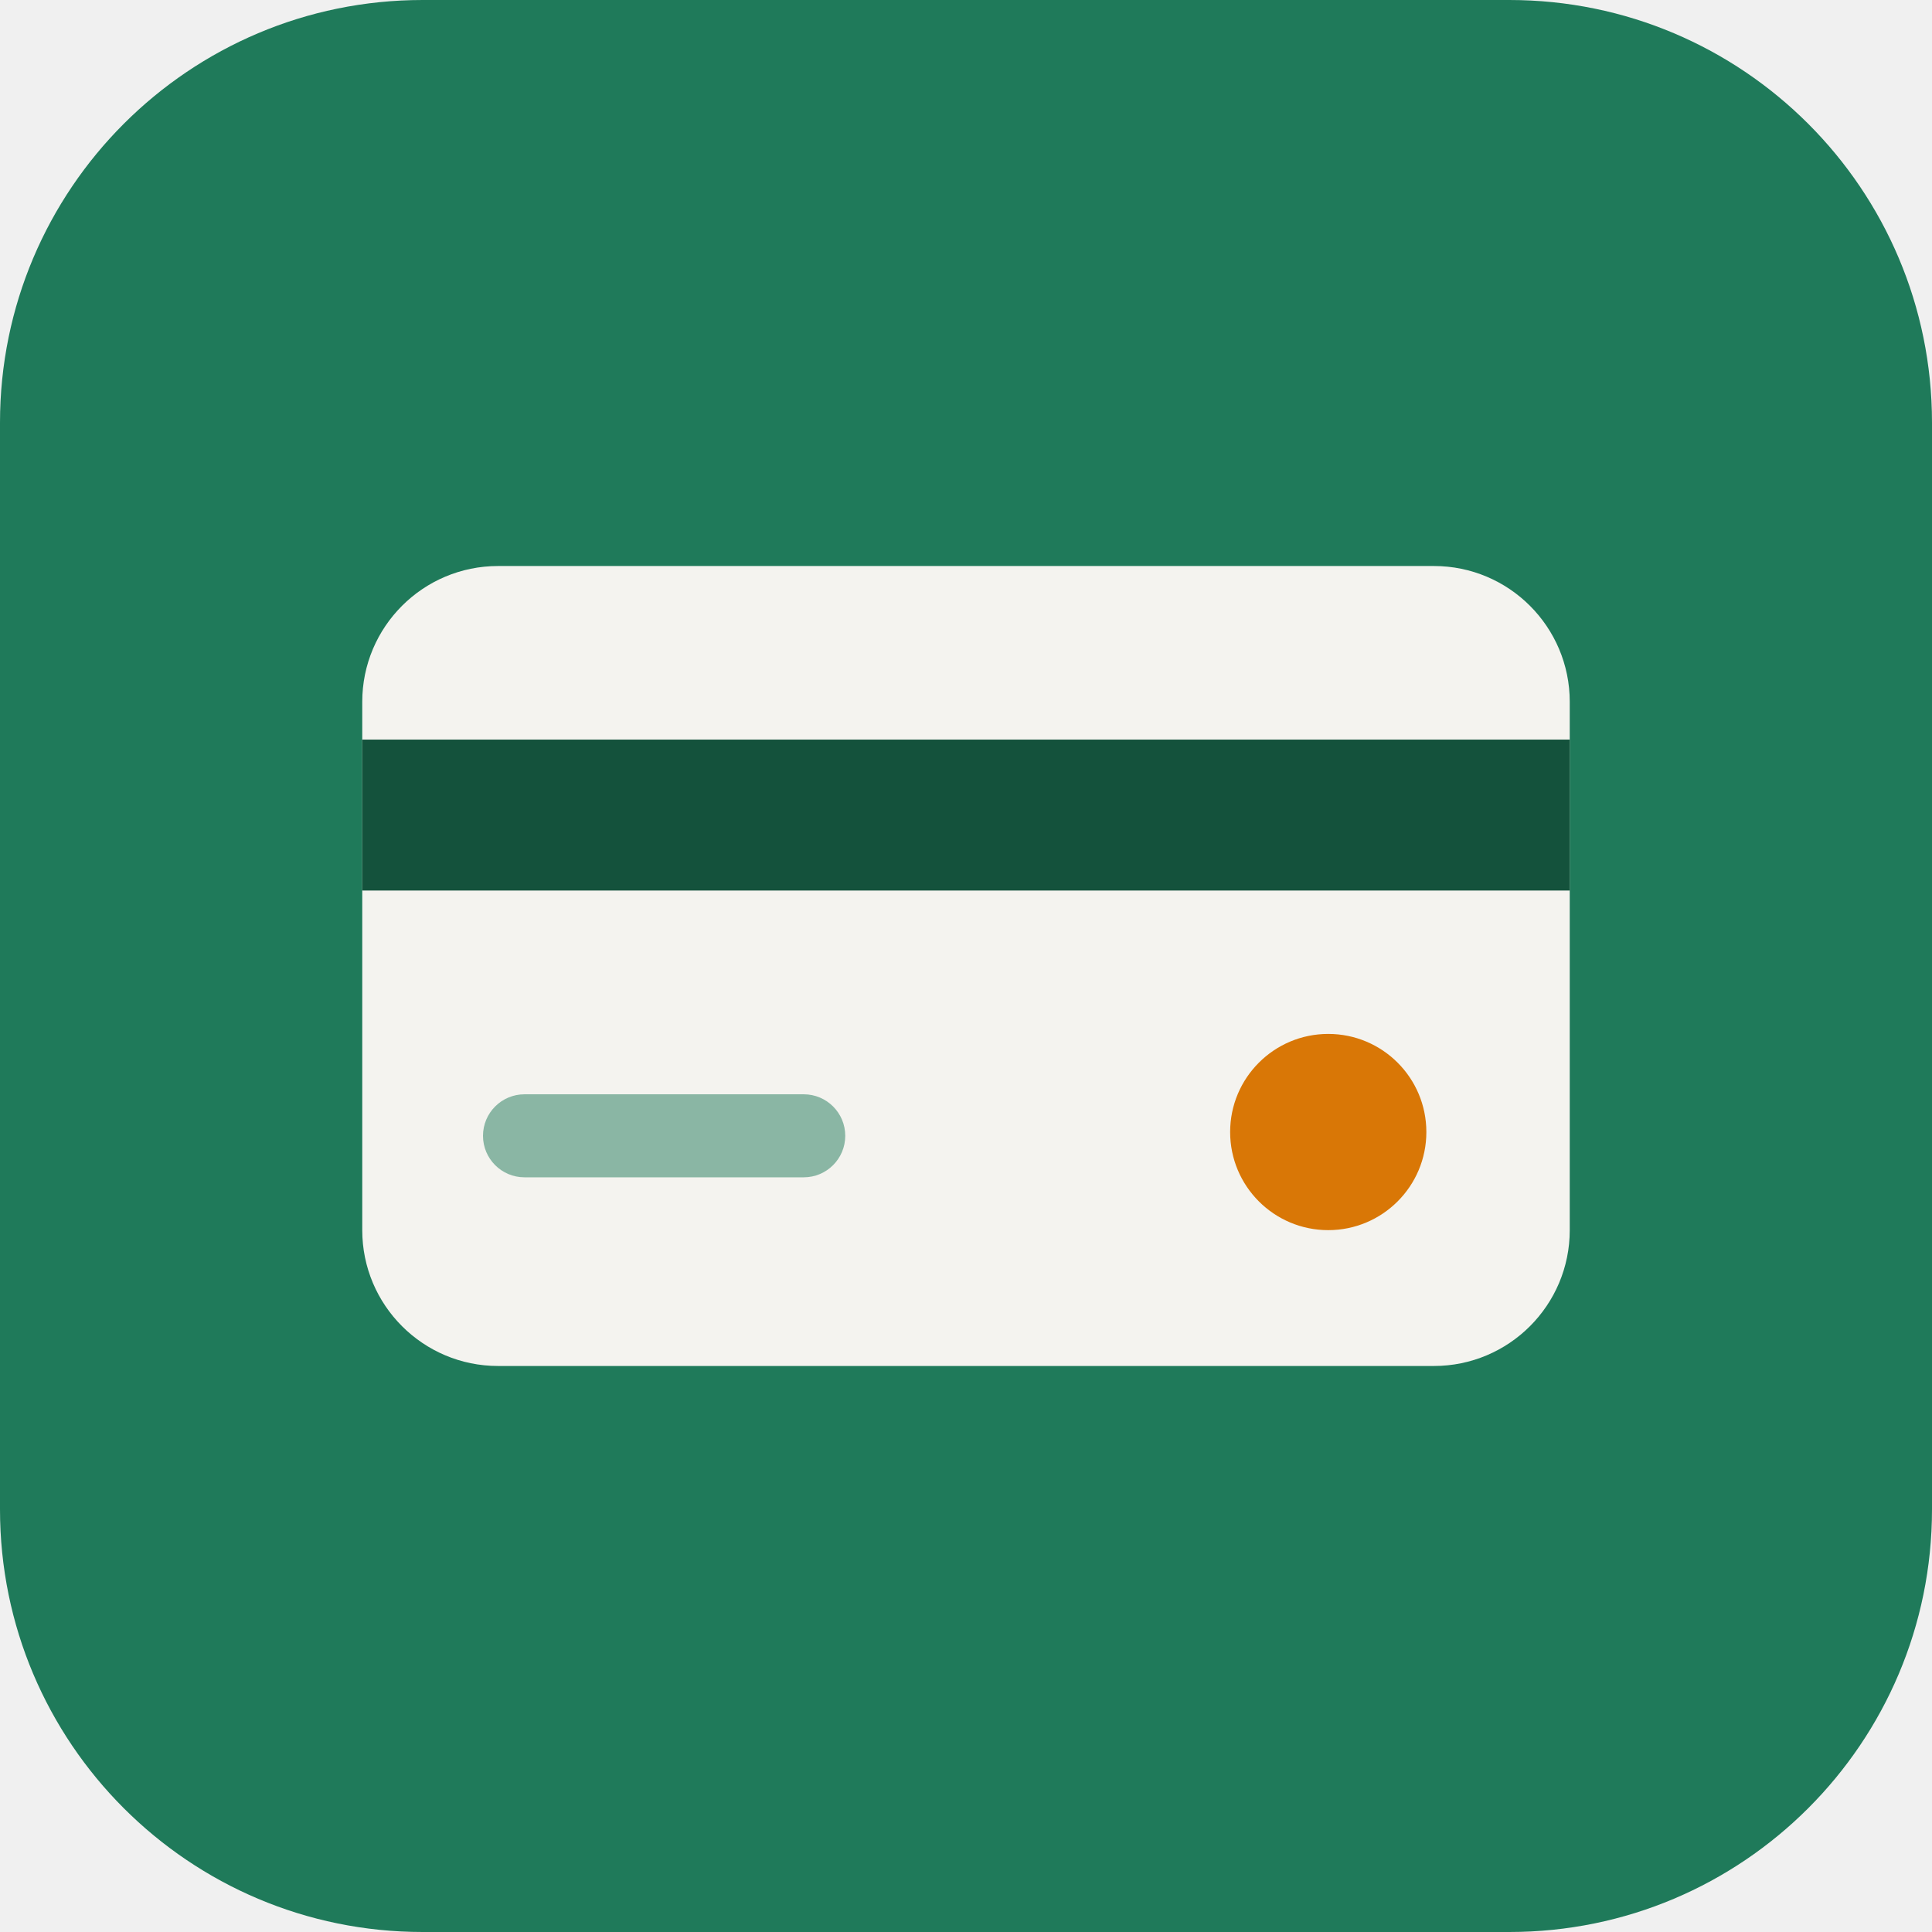
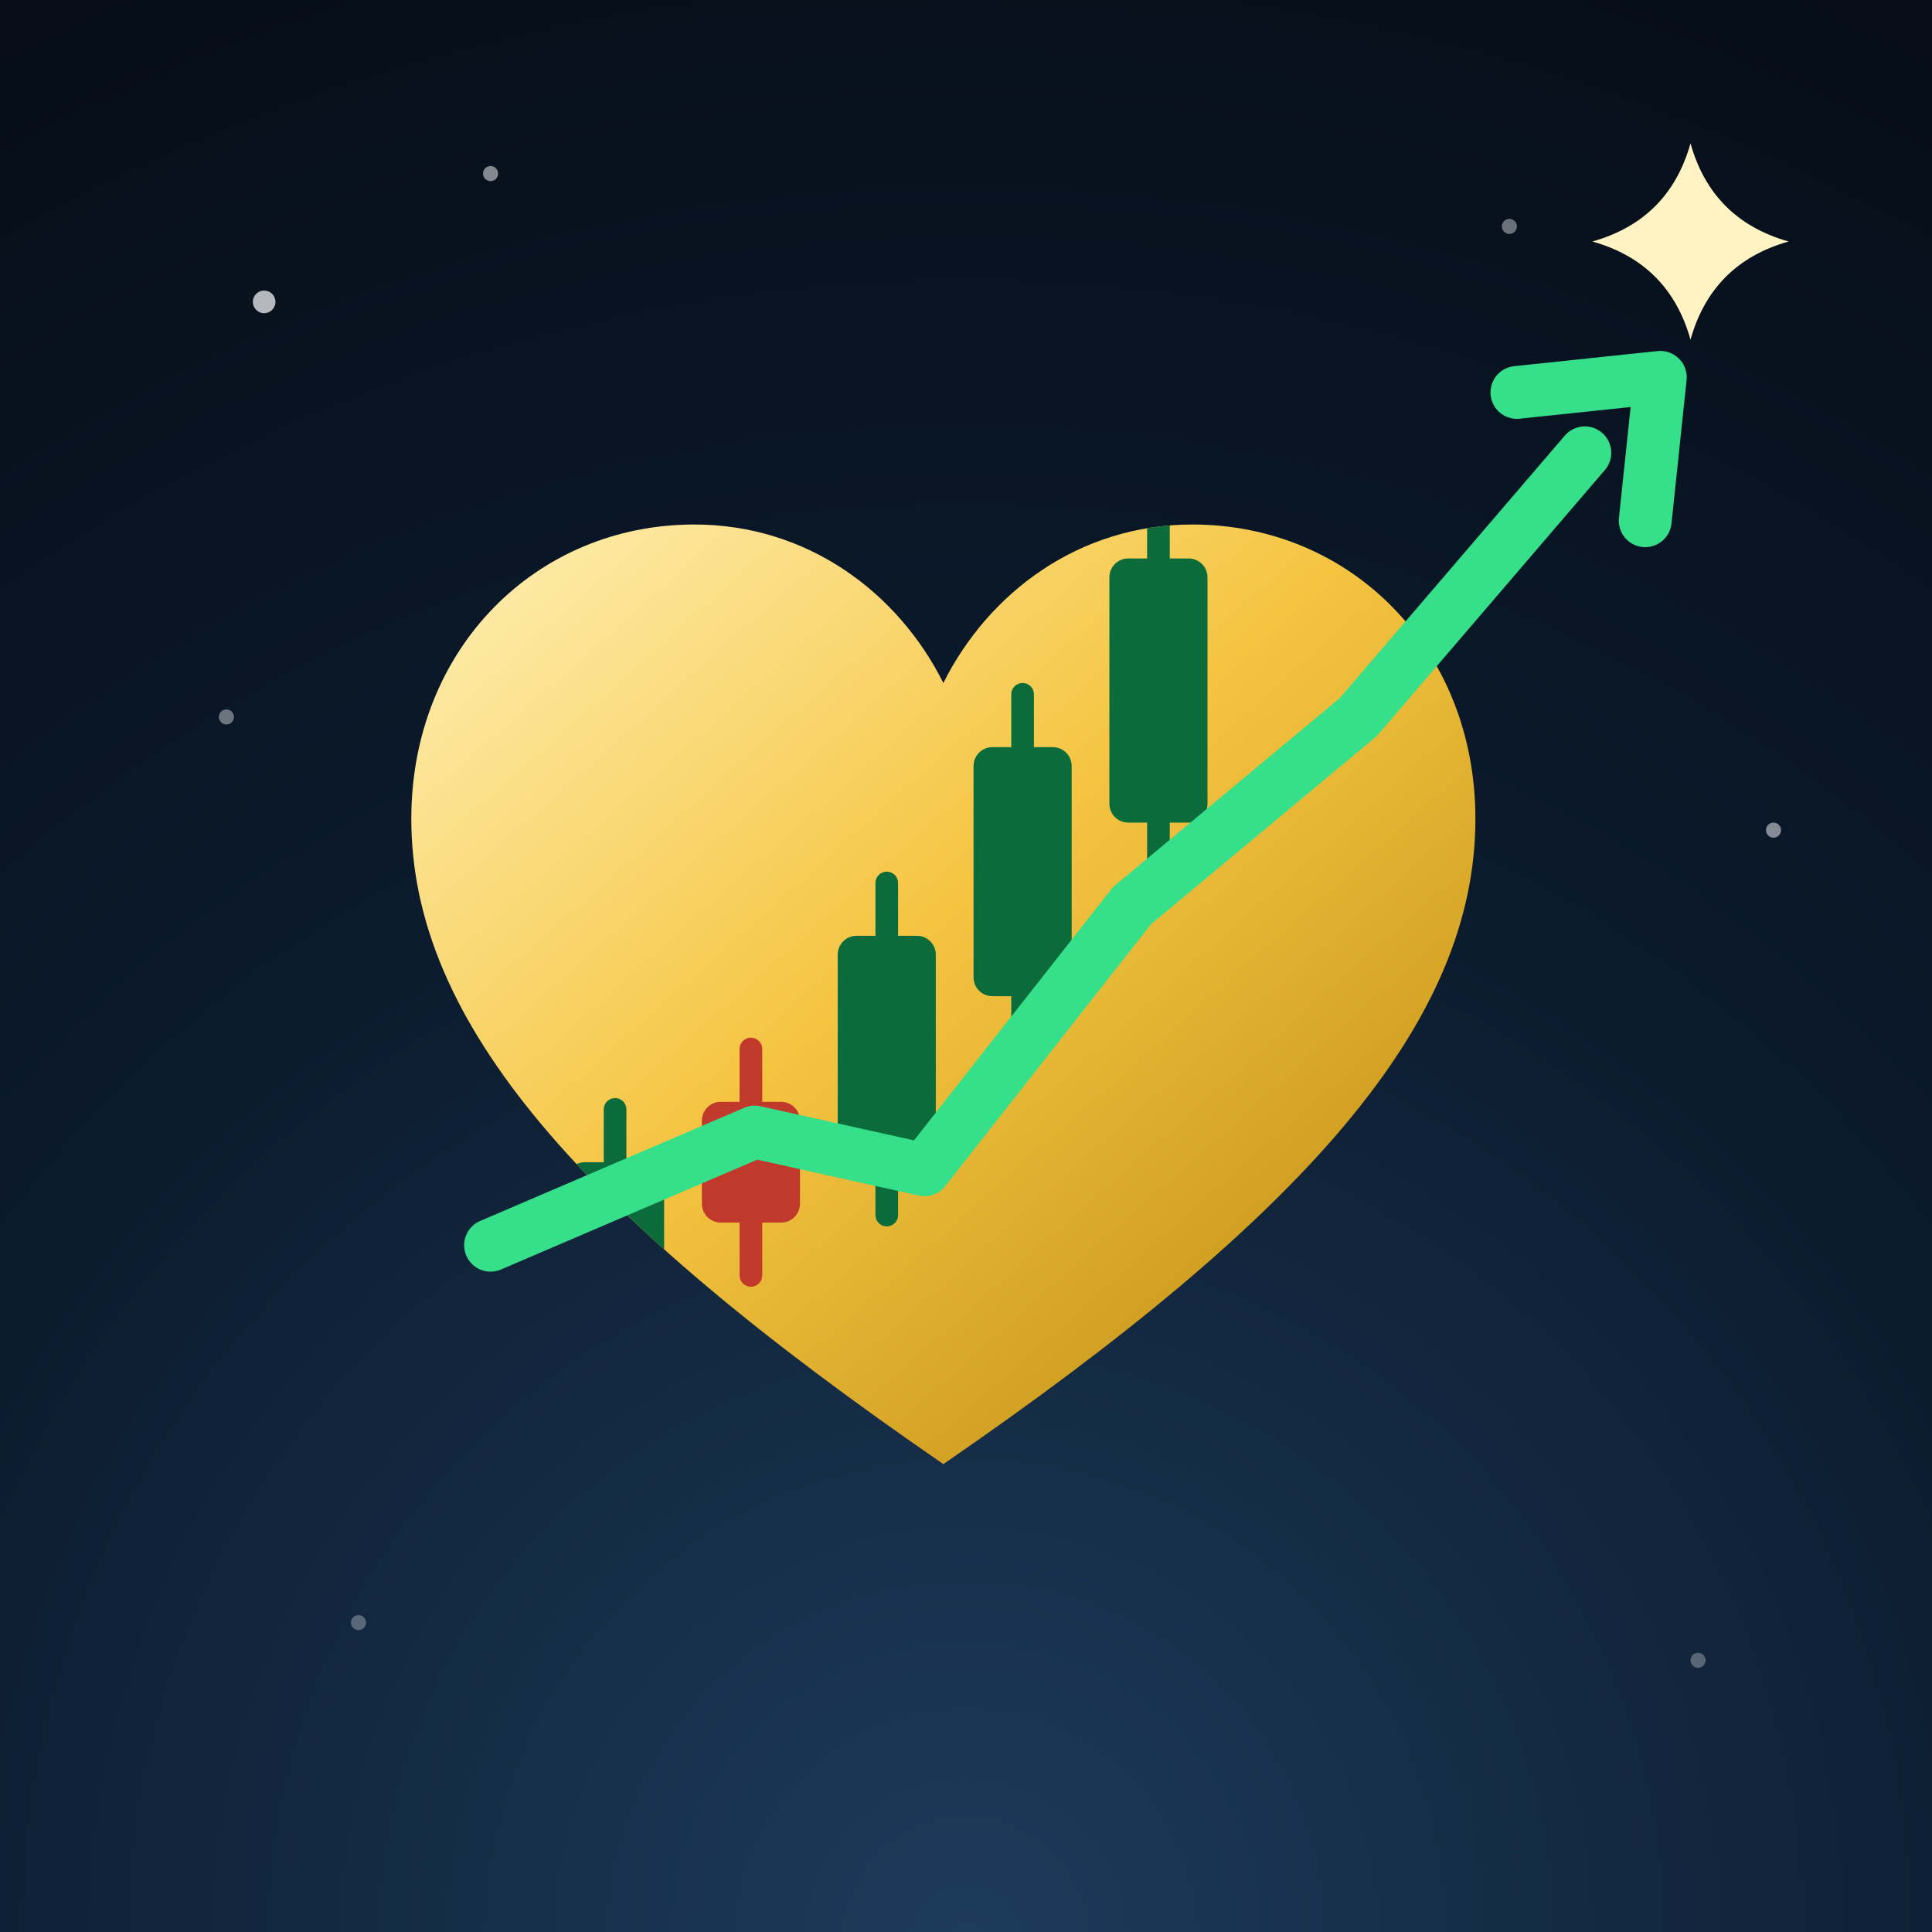
<svg xmlns="http://www.w3.org/2000/svg" viewBox="0 0 512 512">
-   <rect width="512" height="512" rx="112" fill="#1f7a5a" />
-   <rect x="96" y="150" width="320" height="212" rx="36" fill="#f4f3ef" />
-   <rect x="96" y="196" width="320" height="40" fill="#14523c" />
-   <rect x="128" y="290" width="96" height="22" rx="11" fill="#1f7a5a" opacity="0.5" />
-   <circle cx="352" cy="300" r="26" fill="#d97706" />
+   <defs>
+     <linearGradient id="gold" x1="0" y1="0" x2="1" y2="1">
+       <stop offset="0" stop-color="#fff1b8" />
+       <stop offset="0.45" stop-color="#f5c542" />
+       <stop offset="1" stop-color="#b8860b" />
+     </linearGradient>
+     <linearGradient id="goldDeep" x1="0" y1="0" x2="1" y2="1">
+       <stop offset="0" stop-color="#e9b730" />
+       <stop offset="1" stop-color="#a87708" />
+     </linearGradient>
+     <radialGradient id="night" cx="50%" cy="100%" r="110%">
+       <stop offset="0" stop-color="#1d3b5c" />
+       <stop offset="0.55" stop-color="#0b1a2c" />
+       <stop offset="1" stop-color="#060d17" />
+     </radialGradient>
+     <clipPath id="h">
+       <path d="M250.0 388.0 C154.0 322.0 109.0 271.0 109.0 217.0 C109.0 172.0 142.0 139.0 184.0 139.0 C214.0 139.0 238.0 157.0 250.0 181.0 C262.0 157.0 286.0 139.0 316.0 139.0 C358.0 139.0 391.0 172.0 391.0 217.0 C391.0 271.0 346.0 322.0 250.0 388.0 Z" />
+     </clipPath>
+   </defs>
+   <rect width="512" height="512" fill="url(#night)" />
+   <circle cx="70" cy="80" r="3" fill="#fff" opacity="0.7" />
+   <circle cx="130" cy="46" r="2" fill="#fff" opacity="0.5" />
+   <circle cx="440" cy="120" r="2.5" fill="#fff" opacity="0.6" />
+   <circle cx="400" cy="60" r="2" fill="#fff" opacity="0.4" />
+   <circle cx="60" cy="190" r="2" fill="#fff" opacity="0.4" />
+   <circle cx="470" cy="220" r="2" fill="#fff" opacity="0.5" />
+   <circle cx="95" cy="430" r="2" fill="#fff" opacity="0.3" />
+   <circle cx="450" cy="440" r="2" fill="#fff" opacity="0.3" />
+   <path d="M250.0 388.0 C154.0 322.0 109.0 271.0 109.0 217.0 C109.0 172.0 142.0 139.0 184.0 139.0 C214.0 139.0 238.0 157.0 250.0 181.0 C262.0 157.0 286.0 139.0 316.0 139.0 C358.0 139.0 391.0 172.0 391.0 217.0 C391.0 271.0 346.0 322.0 250.0 388.0 Z" fill="url(#gold)" />
+   <g clip-path="url(#h)">
+     <line x1="163.0" y1="294" x2="163.0" y2="362" stroke="#0b6b3a" stroke-width="6" stroke-linecap="round" />
+     <rect x="150" y="308" width="26" height="40" rx="5" fill="#0b6b3a" />
+     <line x1="199.0" y1="278" x2="199.0" y2="338" stroke="#c0392b" stroke-width="6" stroke-linecap="round" />
+     <rect x="186" y="292" width="26" height="32" rx="5" fill="#c0392b" />
+     <line x1="235.0" y1="234" x2="235.0" y2="322" stroke="#0b6b3a" stroke-width="6" stroke-linecap="round" />
+     <rect x="222" y="248" width="26" height="60" rx="5" fill="#0b6b3a" />
+     <line x1="271.0" y1="184" x2="271.0" y2="278" stroke="#0b6b3a" stroke-width="6" stroke-linecap="round" />
+     <rect x="258" y="198" width="26" height="66" rx="5" fill="#0b6b3a" />
+     <line x1="307.0" y1="134" x2="307.0" y2="232" stroke="#0b6b3a" stroke-width="6" stroke-linecap="round" />
+     <rect x="294" y="148" width="26" height="70" rx="5" fill="#0b6b3a" />
+   </g>
+   <polyline points="130,330 200,300 245,310 300,240 360,190 420,120" fill="none" stroke="#36e08a" stroke-width="14" stroke-linecap="round" stroke-linejoin="round" />
+   <path d="M402 104 L440 100 L436 138" fill="none" stroke="#36e08a" stroke-width="14" stroke-linecap="round" stroke-linejoin="round" />
+   <path d="M448 38 Q453.72 58.28 474 64 Q453.72 69.72 448 90 Q442.28 69.72 422 64 Q442.28 58.28 448 38Z" fill="#fff3c4" opacity="1" />
</svg>
